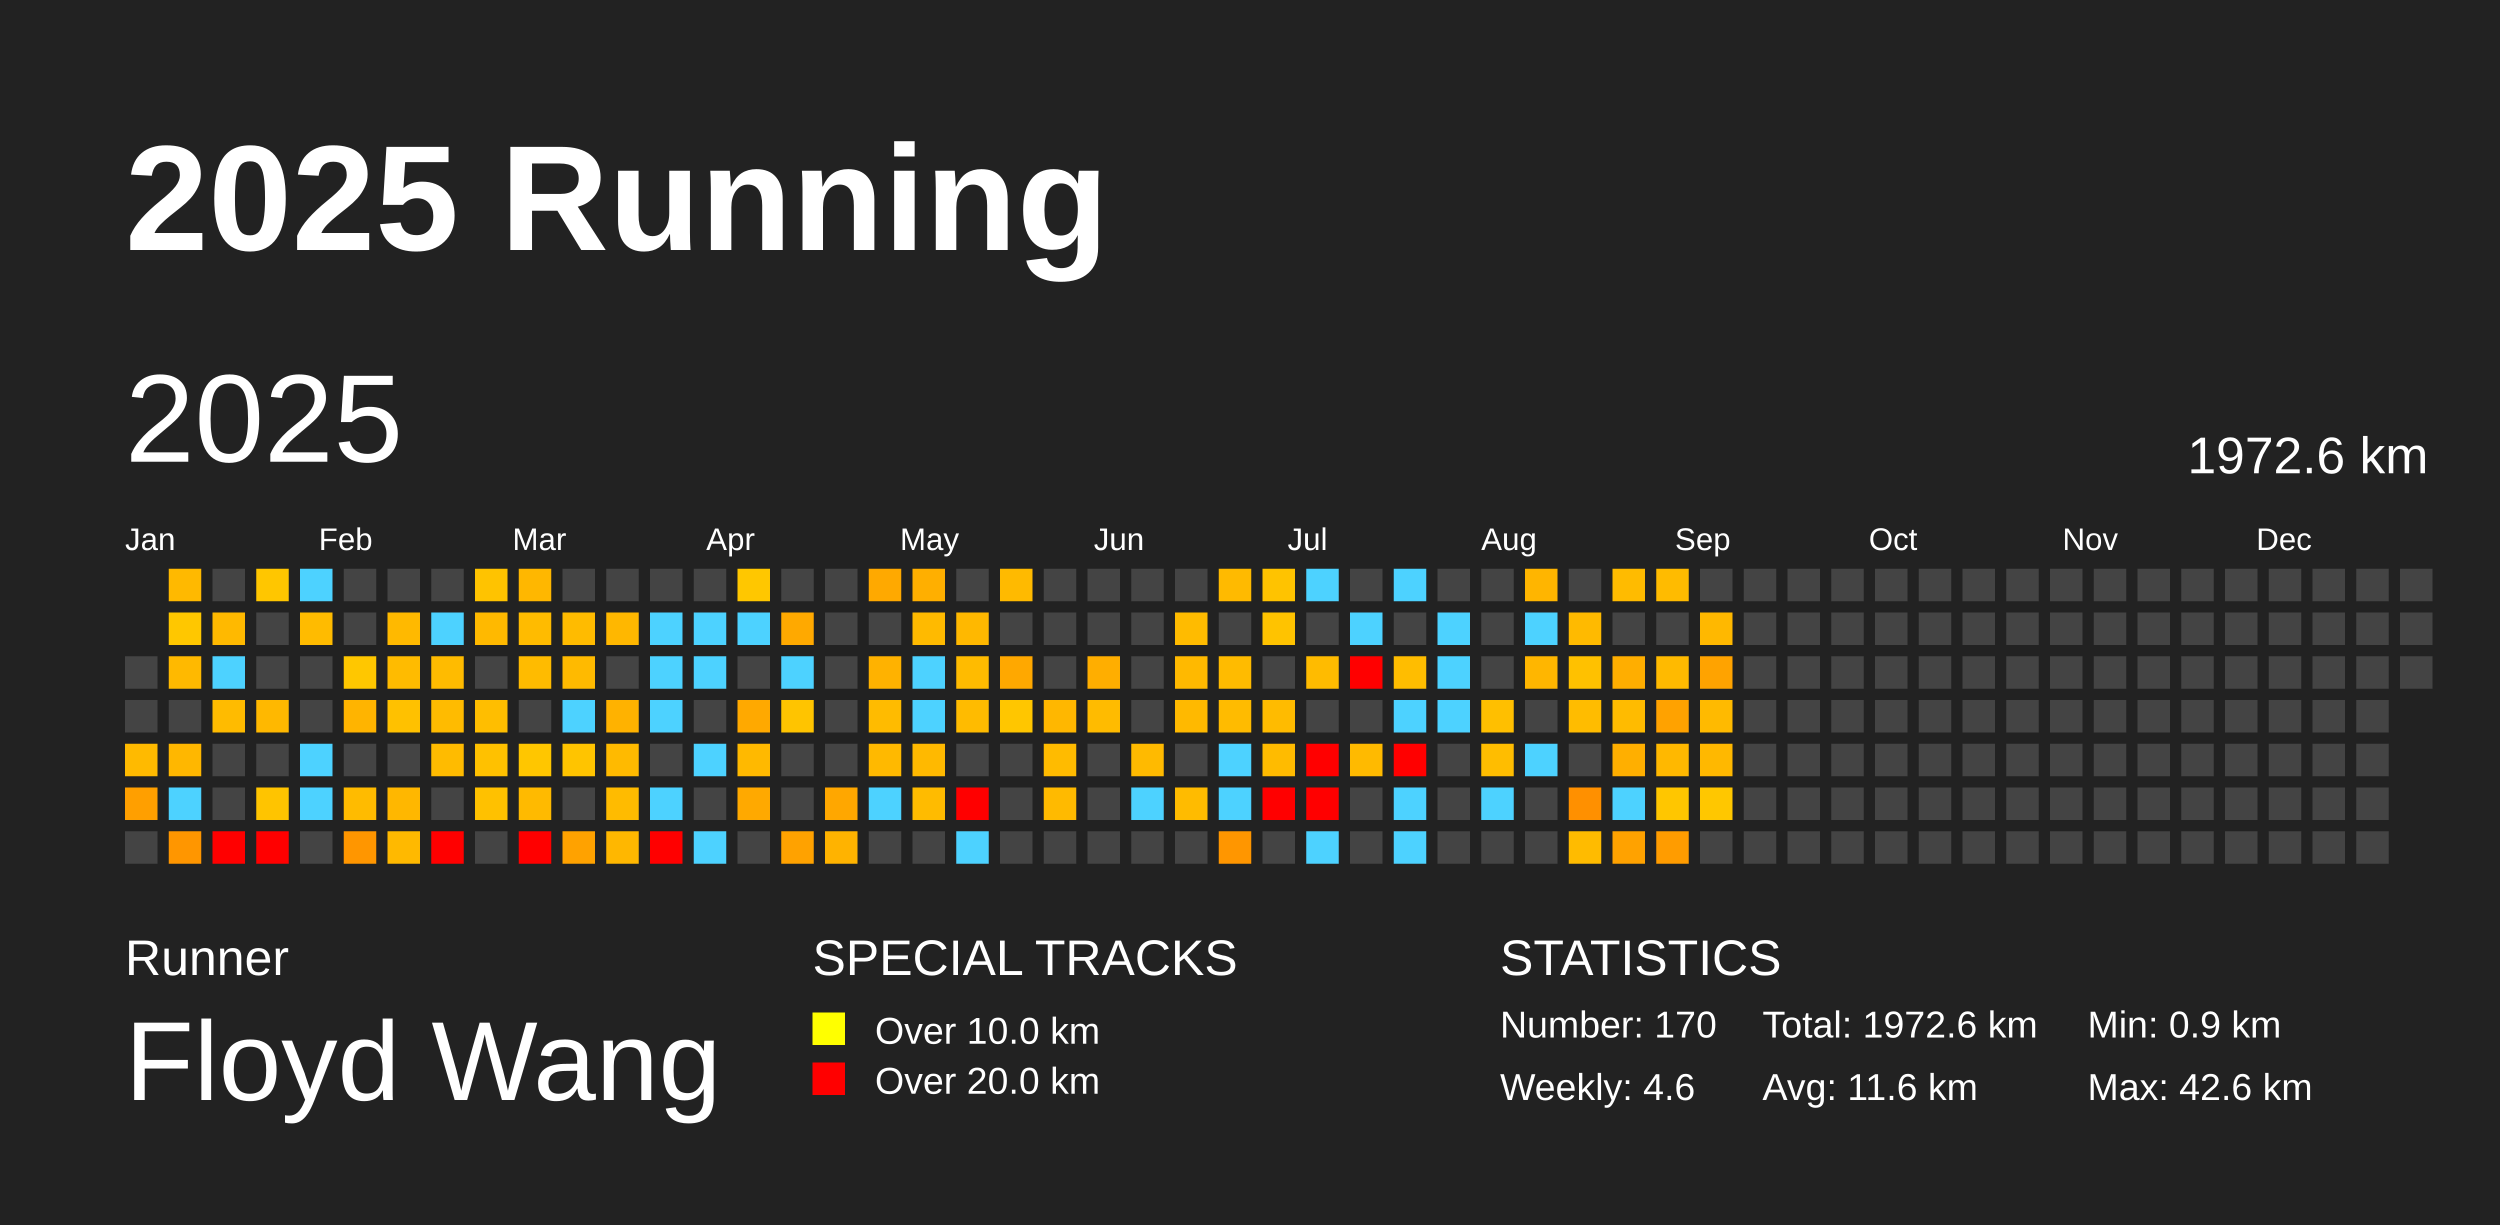
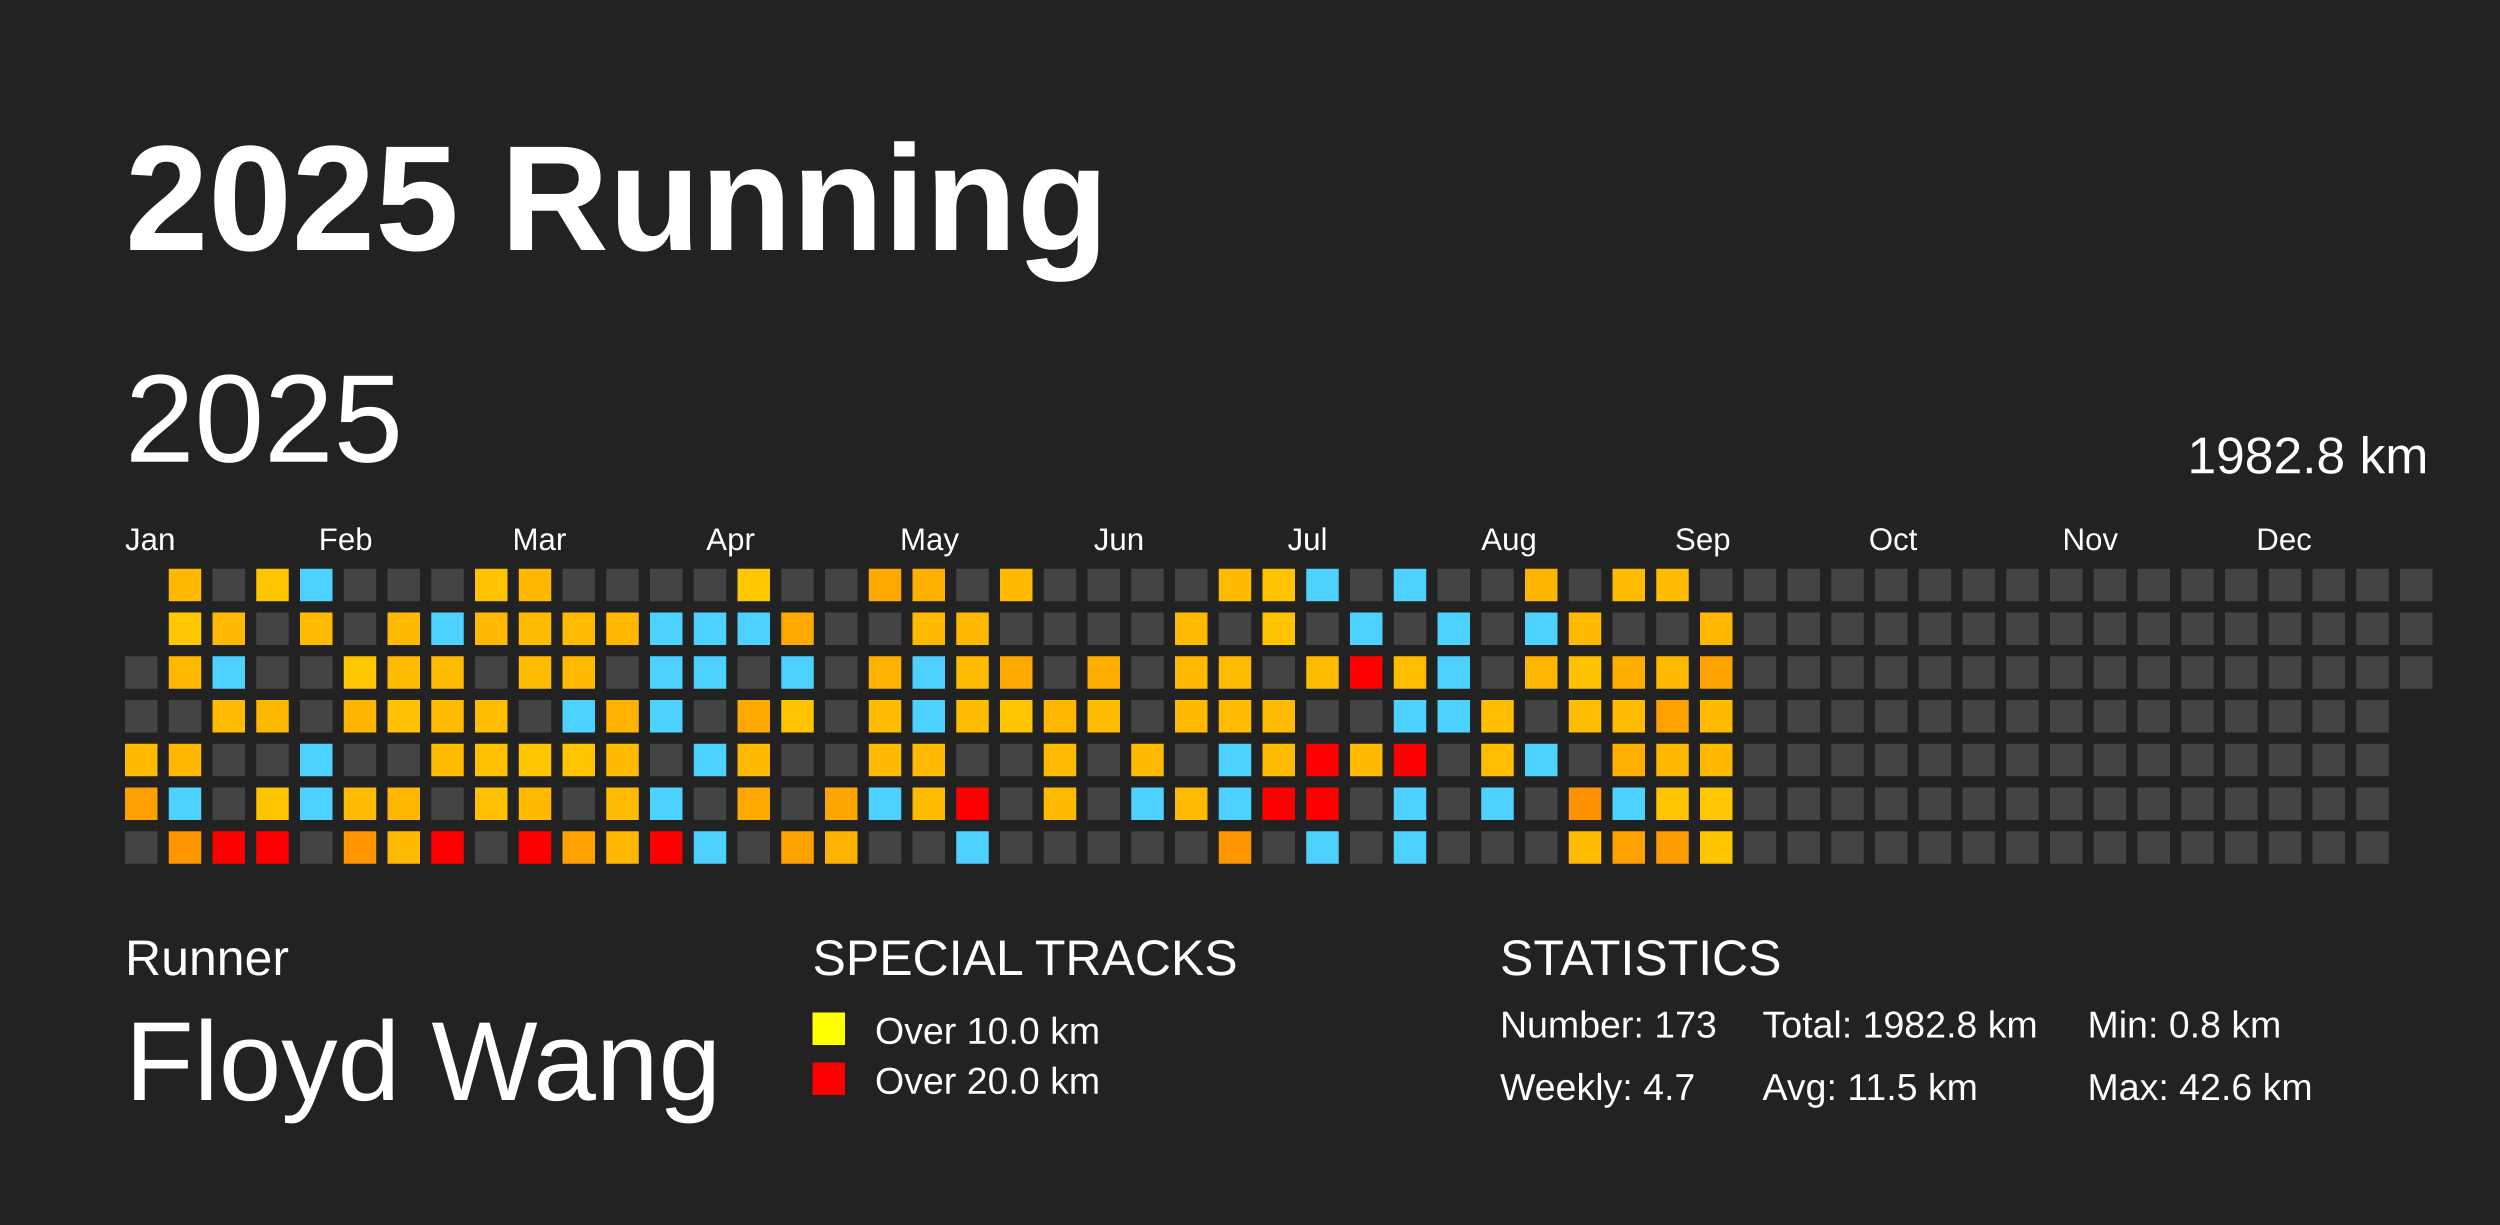
<svg xmlns="http://www.w3.org/2000/svg" baseProfile="full" height="98mm" version="1.1" viewBox="0,0,200,98" width="200mm">
  <defs />
  <rect fill="#222222" height="98" width="200" x="0" y="0" />
  <text fill="#FFFFFF" style="font-size:12px; font-family:Arial; font-weight:bold;" x="10" y="20">2025 Running</text>
  <text fill="#FFFFFF" style="font-size:4px; font-family:Arial" x="10" y="78">Runner</text>
  <text fill="#FFFFFF" style="font-size:9px; font-family:Arial" x="10" y="88">Floyd Wang</text>
  <text fill="#FFFFFF" style="font-size:4px; font-family:Arial" x="65" y="78">SPECIAL TRACKS</text>
  <rect fill="yellow" height="2.6" width="2.6" x="65" y="81" />
  <text fill="#FFFFFF" style="font-size:3px; font-family:Arial" x="70" y="83.5">Over 10.0 km</text>
  <rect fill="red" height="2.6" width="2.6" x="65" y="85" />
  <text fill="#FFFFFF" style="font-size:3px; font-family:Arial" x="70" y="87.5">Over 20.0 km</text>
  <text fill="#FFFFFF" style="font-size:4px; font-family:Arial" x="120" y="78">STATISTICS</text>
-   <text fill="#FFFFFF" style="font-size:3px; font-family:Arial" x="120" y="83">Number: 170</text>
-   <text fill="#FFFFFF" style="font-size:3px; font-family:Arial" x="120" y="88">Weekly: 4.6</text>
-   <text fill="#FFFFFF" style="font-size:3px; font-family:Arial" x="141" y="83">Total: 1972.6 km</text>
-   <text fill="#FFFFFF" style="font-size:3px; font-family:Arial" x="141" y="88">Avg: 11.6 km</text>
-   <text fill="#FFFFFF" style="font-size:3px; font-family:Arial" x="167" y="83">Min: 0.9 km</text>
+   <text fill="#FFFFFF" style="font-size:3px; font-family:Arial" x="120" y="83">Number: 173</text>
+   <text fill="#FFFFFF" style="font-size:3px; font-family:Arial" x="120" y="88">Weekly: 4.7</text>
+   <text fill="#FFFFFF" style="font-size:3px; font-family:Arial" x="141" y="83">Total: 1982.8 km</text>
+   <text fill="#FFFFFF" style="font-size:3px; font-family:Arial" x="141" y="88">Avg: 11.5 km</text>
+   <text fill="#FFFFFF" style="font-size:3px; font-family:Arial" x="167" y="83">Min: 0.8 km</text>
  <text fill="#FFFFFF" style="font-size:3px; font-family:Arial" x="167" y="88">Max: 42.6 km</text>
  <text dominant-baseline="hanging" fill="#FFFFFF" style="font-size:10.0px; font-family:Arial;" x="10" y="30">2025</text>
-   <text dominant-baseline="hanging" fill="#FFFFFF" style="font-size:4.125px; font-family:Arial;" x="175" y="35">1972.6 km</text>
+   <text dominant-baseline="hanging" fill="#FFFFFF" style="font-size:4.125px; font-family:Arial;" x="175" y="35">1982.8 km</text>
  <text fill="#FFFFFF" style="font-size:2.5px; font-family:Arial" x="10.0" y="44">Jan</text>
  <text fill="#FFFFFF" style="font-size:2.5px; font-family:Arial" x="25.5" y="44">Feb</text>
  <text fill="#FFFFFF" style="font-size:2.5px; font-family:Arial" x="41.0" y="44">Mar</text>
  <text fill="#FFFFFF" style="font-size:2.5px; font-family:Arial" x="56.5" y="44">Apr</text>
  <text fill="#FFFFFF" style="font-size:2.5px; font-family:Arial" x="72.0" y="44">May</text>
  <text fill="#FFFFFF" style="font-size:2.5px; font-family:Arial" x="87.5" y="44">Jun</text>
  <text fill="#FFFFFF" style="font-size:2.5px; font-family:Arial" x="103.0" y="44">Jul</text>
  <text fill="#FFFFFF" style="font-size:2.5px; font-family:Arial" x="118.5" y="44">Aug</text>
  <text fill="#FFFFFF" style="font-size:2.5px; font-family:Arial" x="134.0" y="44">Sep</text>
  <text fill="#FFFFFF" style="font-size:2.5px; font-family:Arial" x="149.5" y="44">Oct</text>
  <text fill="#FFFFFF" style="font-size:2.5px; font-family:Arial" x="165.0" y="44">Nov</text>
  <text fill="#FFFFFF" style="font-size:2.5px; font-family:Arial" x="180.5" y="44">Dec</text>
  <rect fill="#444444" height="2.6" width="2.6" x="10.0" y="52.5" />
  <rect fill="#444444" height="2.6" width="2.6" x="10.0" y="56.0" />
  <rect fill="#ffba00" height="2.6" width="2.6" x="10.0" y="59.5" />
  <rect fill="#ff9f00" height="2.6" width="2.6" x="10.0" y="63.0" />
  <rect fill="#444444" height="2.6" width="2.6" x="10.0" y="66.5" />
  <rect fill="#ffb900" height="2.6" width="2.6" x="13.5" y="45.5" />
  <rect fill="#ffc700" height="2.6" width="2.6" x="13.5" y="49.0" />
  <rect fill="#ffb900" height="2.6" width="2.6" x="13.5" y="52.5" />
  <rect fill="#444444" height="2.6" width="2.6" x="13.5" y="56.0" />
  <rect fill="#ffb700" height="2.6" width="2.6" x="13.5" y="59.5" />
  <rect fill="#4dd2ff" height="2.6" width="2.6" x="13.5" y="63.0" />
  <rect fill="#ff9600" height="2.6" width="2.6" x="13.5" y="66.5" />
  <rect fill="#444444" height="2.6" width="2.6" x="17.0" y="45.5" />
  <rect fill="#ffb900" height="2.6" width="2.6" x="17.0" y="49.0" />
  <rect fill="#4dd2ff" height="2.6" width="2.6" x="17.0" y="52.5" />
  <rect fill="#ffbb00" height="2.6" width="2.6" x="17.0" y="56.0" />
  <rect fill="#444444" height="2.6" width="2.6" x="17.0" y="59.5" />
  <rect fill="#444444" height="2.6" width="2.6" x="17.0" y="63.0" />
  <rect fill="red" height="2.6" width="2.6" x="17.0" y="66.5" />
  <rect fill="#ffc600" height="2.6" width="2.6" x="20.5" y="45.5" />
  <rect fill="#444444" height="2.6" width="2.6" x="20.5" y="49.0" />
  <rect fill="#444444" height="2.6" width="2.6" x="20.5" y="52.5" />
  <rect fill="#ffb800" height="2.6" width="2.6" x="20.5" y="56.0" />
  <rect fill="#444444" height="2.6" width="2.6" x="20.5" y="59.5" />
  <rect fill="#ffc400" height="2.6" width="2.6" x="20.5" y="63.0" />
  <rect fill="red" height="2.6" width="2.6" x="20.5" y="66.5" />
  <rect fill="#4dd2ff" height="2.6" width="2.6" x="24.0" y="45.5" />
  <rect fill="#ffbb00" height="2.6" width="2.6" x="24.0" y="49.0" />
  <rect fill="#444444" height="2.6" width="2.6" x="24.0" y="52.5" />
  <rect fill="#444444" height="2.6" width="2.6" x="24.0" y="56.0" />
  <rect fill="#4dd2ff" height="2.6" width="2.6" x="24.0" y="59.5" />
  <rect fill="#4dd2ff" height="2.6" width="2.6" x="24.0" y="63.0" />
  <rect fill="#444444" height="2.6" width="2.6" x="24.0" y="66.5" />
  <rect fill="#444444" height="2.6" width="2.6" x="27.5" y="45.5" />
  <rect fill="#444444" height="2.6" width="2.6" x="27.5" y="49.0" />
  <rect fill="#ffc700" height="2.6" width="2.6" x="27.5" y="52.5" />
  <rect fill="#ffb400" height="2.6" width="2.6" x="27.5" y="56.0" />
  <rect fill="#444444" height="2.6" width="2.6" x="27.5" y="59.5" />
  <rect fill="#ffbb00" height="2.6" width="2.6" x="27.5" y="63.0" />
  <rect fill="#ff9600" height="2.6" width="2.6" x="27.5" y="66.5" />
  <rect fill="#444444" height="2.6" width="2.6" x="31.0" y="45.5" />
  <rect fill="#ffb900" height="2.6" width="2.6" x="31.0" y="49.0" />
  <rect fill="#ffbb00" height="2.6" width="2.6" x="31.0" y="52.5" />
  <rect fill="#ffc100" height="2.6" width="2.6" x="31.0" y="56.0" />
  <rect fill="#444444" height="2.6" width="2.6" x="31.0" y="59.5" />
  <rect fill="#ffb700" height="2.6" width="2.6" x="31.0" y="63.0" />
  <rect fill="#ffb900" height="2.6" width="2.6" x="31.0" y="66.5" />
  <rect fill="#444444" height="2.6" width="2.6" x="34.5" y="45.5" />
  <rect fill="#4dd2ff" height="2.6" width="2.6" x="34.5" y="49.0" />
  <rect fill="#ffbb00" height="2.6" width="2.6" x="34.5" y="52.5" />
  <rect fill="#ffbb00" height="2.6" width="2.6" x="34.5" y="56.0" />
  <rect fill="#ffbb00" height="2.6" width="2.6" x="34.5" y="59.5" />
  <rect fill="#444444" height="2.6" width="2.6" x="34.5" y="63.0" />
  <rect fill="red" height="2.6" width="2.6" x="34.5" y="66.5" />
  <rect fill="#ffc300" height="2.6" width="2.6" x="38.0" y="45.5" />
  <rect fill="#ffb900" height="2.6" width="2.6" x="38.0" y="49.0" />
  <rect fill="#444444" height="2.6" width="2.6" x="38.0" y="52.5" />
  <rect fill="#ffbe00" height="2.6" width="2.6" x="38.0" y="56.0" />
  <rect fill="#ffc100" height="2.6" width="2.6" x="38.0" y="59.5" />
  <rect fill="#ffc100" height="2.6" width="2.6" x="38.0" y="63.0" />
  <rect fill="#444444" height="2.6" width="2.6" x="38.0" y="66.5" />
  <rect fill="#ffb700" height="2.6" width="2.6" x="41.5" y="45.5" />
  <rect fill="#ffbb00" height="2.6" width="2.6" x="41.5" y="49.0" />
  <rect fill="#ffbb00" height="2.6" width="2.6" x="41.5" y="52.5" />
  <rect fill="#444444" height="2.6" width="2.6" x="41.5" y="56.0" />
  <rect fill="#ffc600" height="2.6" width="2.6" x="41.5" y="59.5" />
  <rect fill="#ffba00" height="2.6" width="2.6" x="41.5" y="63.0" />
  <rect fill="red" height="2.6" width="2.6" x="41.5" y="66.5" />
  <rect fill="#444444" height="2.6" width="2.6" x="45.0" y="45.5" />
  <rect fill="#ffbb00" height="2.6" width="2.6" x="45.0" y="49.0" />
  <rect fill="#ffba00" height="2.6" width="2.6" x="45.0" y="52.5" />
  <rect fill="#4dd2ff" height="2.6" width="2.6" x="45.0" y="56.0" />
  <rect fill="#ffc400" height="2.6" width="2.6" x="45.0" y="59.5" />
  <rect fill="#444444" height="2.6" width="2.6" x="45.0" y="63.0" />
  <rect fill="#ffa200" height="2.6" width="2.6" x="45.0" y="66.5" />
  <rect fill="#444444" height="2.6" width="2.6" x="48.5" y="45.5" />
  <rect fill="#ffb700" height="2.6" width="2.6" x="48.5" y="49.0" />
  <rect fill="#444444" height="2.6" width="2.6" x="48.5" y="52.5" />
  <rect fill="#ffb200" height="2.6" width="2.6" x="48.5" y="56.0" />
  <rect fill="#ffba00" height="2.6" width="2.6" x="48.5" y="59.5" />
  <rect fill="#ffbb00" height="2.6" width="2.6" x="48.5" y="63.0" />
  <rect fill="#ffb700" height="2.6" width="2.6" x="48.5" y="66.5" />
  <rect fill="#444444" height="2.6" width="2.6" x="52.0" y="45.5" />
  <rect fill="#4dd2ff" height="2.6" width="2.6" x="52.0" y="49.0" />
  <rect fill="#4dd2ff" height="2.6" width="2.6" x="52.0" y="52.5" />
  <rect fill="#4dd2ff" height="2.6" width="2.6" x="52.0" y="56.0" />
  <rect fill="#444444" height="2.6" width="2.6" x="52.0" y="59.5" />
  <rect fill="#4dd2ff" height="2.6" width="2.6" x="52.0" y="63.0" />
  <rect fill="red" height="2.6" width="2.6" x="52.0" y="66.5" />
  <rect fill="#444444" height="2.6" width="2.6" x="55.5" y="45.5" />
  <rect fill="#4dd2ff" height="2.6" width="2.6" x="55.5" y="49.0" />
  <rect fill="#4dd2ff" height="2.6" width="2.6" x="55.5" y="52.5" />
  <rect fill="#444444" height="2.6" width="2.6" x="55.5" y="56.0" />
  <rect fill="#4dd2ff" height="2.6" width="2.6" x="55.5" y="59.5" />
  <rect fill="#444444" height="2.6" width="2.6" x="55.5" y="63.0" />
  <rect fill="#4dd2ff" height="2.6" width="2.6" x="55.5" y="66.5" />
  <rect fill="#ffc700" height="2.6" width="2.6" x="59.0" y="45.5" />
  <rect fill="#4dd2ff" height="2.6" width="2.6" x="59.0" y="49.0" />
  <rect fill="#444444" height="2.6" width="2.6" x="59.0" y="52.5" />
  <rect fill="#ffa900" height="2.6" width="2.6" x="59.0" y="56.0" />
  <rect fill="#ffb900" height="2.6" width="2.6" x="59.0" y="59.5" />
  <rect fill="#ffa900" height="2.6" width="2.6" x="59.0" y="63.0" />
  <rect fill="#444444" height="2.6" width="2.6" x="59.0" y="66.5" />
  <rect fill="#444444" height="2.6" width="2.6" x="62.5" y="45.5" />
  <rect fill="#ffa900" height="2.6" width="2.6" x="62.5" y="49.0" />
  <rect fill="#4dd2ff" height="2.6" width="2.6" x="62.5" y="52.5" />
  <rect fill="#ffc400" height="2.6" width="2.6" x="62.5" y="56.0" />
  <rect fill="#444444" height="2.6" width="2.6" x="62.5" y="59.5" />
  <rect fill="#444444" height="2.6" width="2.6" x="62.5" y="63.0" />
  <rect fill="#ffa200" height="2.6" width="2.6" x="62.5" y="66.5" />
  <rect fill="#444444" height="2.6" width="2.6" x="66.0" y="45.5" />
  <rect fill="#444444" height="2.6" width="2.6" x="66.0" y="49.0" />
  <rect fill="#444444" height="2.6" width="2.6" x="66.0" y="52.5" />
  <rect fill="#444444" height="2.6" width="2.6" x="66.0" y="56.0" />
  <rect fill="#444444" height="2.6" width="2.6" x="66.0" y="59.5" />
  <rect fill="#ffa700" height="2.6" width="2.6" x="66.0" y="63.0" />
  <rect fill="#ffb300" height="2.6" width="2.6" x="66.0" y="66.5" />
  <rect fill="#ffa900" height="2.6" width="2.6" x="69.5" y="45.5" />
  <rect fill="#444444" height="2.6" width="2.6" x="69.5" y="49.0" />
  <rect fill="#ffb200" height="2.6" width="2.6" x="69.5" y="52.5" />
  <rect fill="#ffbb00" height="2.6" width="2.6" x="69.5" y="56.0" />
  <rect fill="#ffb900" height="2.6" width="2.6" x="69.5" y="59.5" />
  <rect fill="#4dd2ff" height="2.6" width="2.6" x="69.5" y="63.0" />
  <rect fill="#444444" height="2.6" width="2.6" x="69.5" y="66.5" />
  <rect fill="#ffaf00" height="2.6" width="2.6" x="73.0" y="45.5" />
  <rect fill="#ffba00" height="2.6" width="2.6" x="73.0" y="49.0" />
  <rect fill="#4dd2ff" height="2.6" width="2.6" x="73.0" y="52.5" />
  <rect fill="#4dd2ff" height="2.6" width="2.6" x="73.0" y="56.0" />
  <rect fill="#ffb900" height="2.6" width="2.6" x="73.0" y="59.5" />
  <rect fill="#ffbb00" height="2.6" width="2.6" x="73.0" y="63.0" />
  <rect fill="#444444" height="2.6" width="2.6" x="73.0" y="66.5" />
  <rect fill="#444444" height="2.6" width="2.6" x="76.5" y="45.5" />
  <rect fill="#ffb800" height="2.6" width="2.6" x="76.5" y="49.0" />
  <rect fill="#ffbb00" height="2.6" width="2.6" x="76.5" y="52.5" />
  <rect fill="#ffbb00" height="2.6" width="2.6" x="76.5" y="56.0" />
  <rect fill="#444444" height="2.6" width="2.6" x="76.5" y="59.5" />
  <rect fill="red" height="2.6" width="2.6" x="76.5" y="63.0" />
  <rect fill="#4dd2ff" height="2.6" width="2.6" x="76.5" y="66.5" />
  <rect fill="#ffba00" height="2.6" width="2.6" x="80.0" y="45.5" />
  <rect fill="#444444" height="2.6" width="2.6" x="80.0" y="49.0" />
  <rect fill="#ffa800" height="2.6" width="2.6" x="80.0" y="52.5" />
  <rect fill="#ffc600" height="2.6" width="2.6" x="80.0" y="56.0" />
  <rect fill="#444444" height="2.6" width="2.6" x="80.0" y="59.5" />
  <rect fill="#444444" height="2.6" width="2.6" x="80.0" y="63.0" />
  <rect fill="#444444" height="2.6" width="2.6" x="80.0" y="66.5" />
  <rect fill="#444444" height="2.6" width="2.6" x="83.5" y="45.5" />
  <rect fill="#444444" height="2.6" width="2.6" x="83.5" y="49.0" />
  <rect fill="#444444" height="2.6" width="2.6" x="83.5" y="52.5" />
  <rect fill="#ffb700" height="2.6" width="2.6" x="83.5" y="56.0" />
  <rect fill="#ffbb00" height="2.6" width="2.6" x="83.5" y="59.5" />
  <rect fill="#ffba00" height="2.6" width="2.6" x="83.5" y="63.0" />
  <rect fill="#444444" height="2.6" width="2.6" x="83.5" y="66.5" />
  <rect fill="#444444" height="2.6" width="2.6" x="87.0" y="45.5" />
  <rect fill="#444444" height="2.6" width="2.6" x="87.0" y="49.0" />
  <rect fill="#ffae00" height="2.6" width="2.6" x="87.0" y="52.5" />
  <rect fill="#ffbb00" height="2.6" width="2.6" x="87.0" y="56.0" />
  <rect fill="#444444" height="2.6" width="2.6" x="87.0" y="59.5" />
  <rect fill="#444444" height="2.6" width="2.6" x="87.0" y="63.0" />
  <rect fill="#444444" height="2.6" width="2.6" x="87.0" y="66.5" />
  <rect fill="#444444" height="2.6" width="2.6" x="90.5" y="45.5" />
  <rect fill="#444444" height="2.6" width="2.6" x="90.5" y="49.0" />
  <rect fill="#444444" height="2.6" width="2.6" x="90.5" y="52.5" />
  <rect fill="#444444" height="2.6" width="2.6" x="90.5" y="56.0" />
  <rect fill="#ffba00" height="2.6" width="2.6" x="90.5" y="59.5" />
  <rect fill="#4dd2ff" height="2.6" width="2.6" x="90.5" y="63.0" />
  <rect fill="#444444" height="2.6" width="2.6" x="90.5" y="66.5" />
  <rect fill="#444444" height="2.6" width="2.6" x="94.0" y="45.5" />
  <rect fill="#ffbb00" height="2.6" width="2.6" x="94.0" y="49.0" />
  <rect fill="#ffb900" height="2.6" width="2.6" x="94.0" y="52.5" />
  <rect fill="#ffb900" height="2.6" width="2.6" x="94.0" y="56.0" />
  <rect fill="#444444" height="2.6" width="2.6" x="94.0" y="59.5" />
  <rect fill="#ffbb00" height="2.6" width="2.6" x="94.0" y="63.0" />
  <rect fill="#444444" height="2.6" width="2.6" x="94.0" y="66.5" />
  <rect fill="#ffba00" height="2.6" width="2.6" x="97.5" y="45.5" />
  <rect fill="#444444" height="2.6" width="2.6" x="97.5" y="49.0" />
  <rect fill="#ffbb00" height="2.6" width="2.6" x="97.5" y="52.5" />
  <rect fill="#ffbb00" height="2.6" width="2.6" x="97.5" y="56.0" />
  <rect fill="#4dd2ff" height="2.6" width="2.6" x="97.5" y="59.5" />
  <rect fill="#4dd2ff" height="2.6" width="2.6" x="97.5" y="63.0" />
  <rect fill="#ff9600" height="2.6" width="2.6" x="97.5" y="66.5" />
  <rect fill="#ffc300" height="2.6" width="2.6" x="101.0" y="45.5" />
  <rect fill="#ffc300" height="2.6" width="2.6" x="101.0" y="49.0" />
  <rect fill="#444444" height="2.6" width="2.6" x="101.0" y="52.5" />
  <rect fill="#ffbb00" height="2.6" width="2.6" x="101.0" y="56.0" />
  <rect fill="#ffbb00" height="2.6" width="2.6" x="101.0" y="59.5" />
  <rect fill="red" height="2.6" width="2.6" x="101.0" y="63.0" />
  <rect fill="#444444" height="2.6" width="2.6" x="101.0" y="66.5" />
  <rect fill="#4dd2ff" height="2.6" width="2.6" x="104.5" y="45.5" />
  <rect fill="#444444" height="2.6" width="2.6" x="104.5" y="49.0" />
  <rect fill="#ffbb00" height="2.6" width="2.6" x="104.5" y="52.5" />
  <rect fill="#444444" height="2.6" width="2.6" x="104.5" y="56.0" />
  <rect fill="red" height="2.6" width="2.6" x="104.5" y="59.5" />
  <rect fill="red" height="2.6" width="2.6" x="104.5" y="63.0" />
  <rect fill="#4dd2ff" height="2.6" width="2.6" x="104.5" y="66.5" />
  <rect fill="#444444" height="2.6" width="2.6" x="108.0" y="45.5" />
  <rect fill="#4dd2ff" height="2.6" width="2.6" x="108.0" y="49.0" />
  <rect fill="red" height="2.6" width="2.6" x="108.0" y="52.5" />
  <rect fill="#444444" height="2.6" width="2.6" x="108.0" y="56.0" />
  <rect fill="#ffba00" height="2.6" width="2.6" x="108.0" y="59.5" />
  <rect fill="#444444" height="2.6" width="2.6" x="108.0" y="63.0" />
  <rect fill="#444444" height="2.6" width="2.6" x="108.0" y="66.5" />
  <rect fill="#4dd2ff" height="2.6" width="2.6" x="111.5" y="45.5" />
  <rect fill="#444444" height="2.6" width="2.6" x="111.5" y="49.0" />
  <rect fill="#ffbd00" height="2.6" width="2.6" x="111.5" y="52.5" />
  <rect fill="#4dd2ff" height="2.6" width="2.6" x="111.5" y="56.0" />
  <rect fill="red" height="2.6" width="2.6" x="111.5" y="59.5" />
  <rect fill="#4dd2ff" height="2.6" width="2.6" x="111.5" y="63.0" />
  <rect fill="#4dd2ff" height="2.6" width="2.6" x="111.5" y="66.5" />
  <rect fill="#444444" height="2.6" width="2.6" x="115.0" y="45.5" />
  <rect fill="#4dd2ff" height="2.6" width="2.6" x="115.0" y="49.0" />
  <rect fill="#4dd2ff" height="2.6" width="2.6" x="115.0" y="52.5" />
  <rect fill="#4dd2ff" height="2.6" width="2.6" x="115.0" y="56.0" />
  <rect fill="#444444" height="2.6" width="2.6" x="115.0" y="59.5" />
  <rect fill="#444444" height="2.6" width="2.6" x="115.0" y="63.0" />
  <rect fill="#444444" height="2.6" width="2.6" x="115.0" y="66.5" />
  <rect fill="#444444" height="2.6" width="2.6" x="118.5" y="45.5" />
  <rect fill="#444444" height="2.6" width="2.6" x="118.5" y="49.0" />
  <rect fill="#444444" height="2.6" width="2.6" x="118.5" y="52.5" />
  <rect fill="#ffbf00" height="2.6" width="2.6" x="118.5" y="56.0" />
  <rect fill="#ffbd00" height="2.6" width="2.6" x="118.5" y="59.5" />
  <rect fill="#4dd2ff" height="2.6" width="2.6" x="118.5" y="63.0" />
  <rect fill="#444444" height="2.6" width="2.6" x="118.5" y="66.5" />
  <rect fill="#ffb500" height="2.6" width="2.6" x="122.0" y="45.5" />
  <rect fill="#4dd2ff" height="2.6" width="2.6" x="122.0" y="49.0" />
  <rect fill="#ffb600" height="2.6" width="2.6" x="122.0" y="52.5" />
  <rect fill="#444444" height="2.6" width="2.6" x="122.0" y="56.0" />
  <rect fill="#4dd2ff" height="2.6" width="2.6" x="122.0" y="59.5" />
  <rect fill="#444444" height="2.6" width="2.6" x="122.0" y="63.0" />
  <rect fill="#444444" height="2.6" width="2.6" x="122.0" y="66.5" />
  <rect fill="#444444" height="2.6" width="2.6" x="125.5" y="45.5" />
  <rect fill="#ffba00" height="2.6" width="2.6" x="125.5" y="49.0" />
  <rect fill="#ffc100" height="2.6" width="2.6" x="125.5" y="52.5" />
  <rect fill="#ffbc00" height="2.6" width="2.6" x="125.5" y="56.0" />
  <rect fill="#444444" height="2.6" width="2.6" x="125.5" y="59.5" />
  <rect fill="#ff9000" height="2.6" width="2.6" x="125.5" y="63.0" />
  <rect fill="#ffbb00" height="2.6" width="2.6" x="125.5" y="66.5" />
  <rect fill="#ffbb00" height="2.6" width="2.6" x="129.0" y="45.5" />
  <rect fill="#444444" height="2.6" width="2.6" x="129.0" y="49.0" />
  <rect fill="#ffae00" height="2.6" width="2.6" x="129.0" y="52.5" />
  <rect fill="#ffbb00" height="2.6" width="2.6" x="129.0" y="56.0" />
  <rect fill="#ffaf00" height="2.6" width="2.6" x="129.0" y="59.5" />
  <rect fill="#4dd2ff" height="2.6" width="2.6" x="129.0" y="63.0" />
  <rect fill="#ffa200" height="2.6" width="2.6" x="129.0" y="66.5" />
  <rect fill="#ffbb00" height="2.6" width="2.6" x="132.5" y="45.5" />
  <rect fill="#444444" height="2.6" width="2.6" x="132.5" y="49.0" />
  <rect fill="#ffba00" height="2.6" width="2.6" x="132.5" y="52.5" />
  <rect fill="#ffa200" height="2.6" width="2.6" x="132.5" y="56.0" />
  <rect fill="#ffb800" height="2.6" width="2.6" x="132.5" y="59.5" />
  <rect fill="#ffc600" height="2.6" width="2.6" x="132.5" y="63.0" />
  <rect fill="#ff9c00" height="2.6" width="2.6" x="132.5" y="66.5" />
  <rect fill="#444444" height="2.6" width="2.6" x="136.0" y="45.5" />
  <rect fill="#ffb800" height="2.6" width="2.6" x="136.0" y="49.0" />
  <rect fill="#ffa300" height="2.6" width="2.6" x="136.0" y="52.5" />
  <rect fill="#ffba00" height="2.6" width="2.6" x="136.0" y="56.0" />
  <rect fill="#ffb800" height="2.6" width="2.6" x="136.0" y="59.5" />
  <rect fill="#ffc700" height="2.6" width="2.6" x="136.0" y="63.0" />
-   <rect fill="#444444" height="2.6" width="2.6" x="136.0" y="66.5" />
+   <rect fill="#ffc600" height="2.6" width="2.6" x="136.0" y="66.5" />
  <rect fill="#444444" height="2.6" width="2.6" x="139.5" y="45.5" />
  <rect fill="#444444" height="2.6" width="2.6" x="139.5" y="49.0" />
  <rect fill="#444444" height="2.6" width="2.6" x="139.5" y="52.5" />
  <rect fill="#444444" height="2.6" width="2.6" x="139.5" y="56.0" />
  <rect fill="#444444" height="2.6" width="2.6" x="139.5" y="59.5" />
  <rect fill="#444444" height="2.6" width="2.6" x="139.5" y="63.0" />
  <rect fill="#444444" height="2.6" width="2.6" x="139.5" y="66.5" />
  <rect fill="#444444" height="2.6" width="2.6" x="143.0" y="45.5" />
  <rect fill="#444444" height="2.6" width="2.6" x="143.0" y="49.0" />
  <rect fill="#444444" height="2.6" width="2.6" x="143.0" y="52.5" />
  <rect fill="#444444" height="2.6" width="2.6" x="143.0" y="56.0" />
  <rect fill="#444444" height="2.6" width="2.6" x="143.0" y="59.5" />
  <rect fill="#444444" height="2.6" width="2.6" x="143.0" y="63.0" />
  <rect fill="#444444" height="2.6" width="2.6" x="143.0" y="66.5" />
  <rect fill="#444444" height="2.6" width="2.6" x="146.5" y="45.5" />
  <rect fill="#444444" height="2.6" width="2.6" x="146.5" y="49.0" />
  <rect fill="#444444" height="2.6" width="2.6" x="146.5" y="52.5" />
  <rect fill="#444444" height="2.6" width="2.6" x="146.5" y="56.0" />
  <rect fill="#444444" height="2.6" width="2.6" x="146.5" y="59.5" />
  <rect fill="#444444" height="2.6" width="2.6" x="146.5" y="63.0" />
  <rect fill="#444444" height="2.6" width="2.6" x="146.5" y="66.5" />
  <rect fill="#444444" height="2.6" width="2.6" x="150.0" y="45.5" />
  <rect fill="#444444" height="2.6" width="2.6" x="150.0" y="49.0" />
  <rect fill="#444444" height="2.6" width="2.6" x="150.0" y="52.5" />
  <rect fill="#444444" height="2.6" width="2.6" x="150.0" y="56.0" />
  <rect fill="#444444" height="2.6" width="2.6" x="150.0" y="59.5" />
  <rect fill="#444444" height="2.6" width="2.6" x="150.0" y="63.0" />
  <rect fill="#444444" height="2.6" width="2.6" x="150.0" y="66.5" />
  <rect fill="#444444" height="2.6" width="2.6" x="153.5" y="45.5" />
  <rect fill="#444444" height="2.6" width="2.6" x="153.5" y="49.0" />
  <rect fill="#444444" height="2.6" width="2.6" x="153.5" y="52.5" />
  <rect fill="#444444" height="2.6" width="2.6" x="153.5" y="56.0" />
  <rect fill="#444444" height="2.6" width="2.6" x="153.5" y="59.5" />
  <rect fill="#444444" height="2.6" width="2.6" x="153.5" y="63.0" />
  <rect fill="#444444" height="2.6" width="2.6" x="153.5" y="66.5" />
  <rect fill="#444444" height="2.6" width="2.6" x="157.0" y="45.5" />
  <rect fill="#444444" height="2.6" width="2.6" x="157.0" y="49.0" />
  <rect fill="#444444" height="2.6" width="2.6" x="157.0" y="52.5" />
  <rect fill="#444444" height="2.6" width="2.6" x="157.0" y="56.0" />
  <rect fill="#444444" height="2.6" width="2.6" x="157.0" y="59.5" />
  <rect fill="#444444" height="2.6" width="2.6" x="157.0" y="63.0" />
  <rect fill="#444444" height="2.6" width="2.6" x="157.0" y="66.5" />
  <rect fill="#444444" height="2.6" width="2.6" x="160.5" y="45.5" />
  <rect fill="#444444" height="2.6" width="2.6" x="160.5" y="49.0" />
  <rect fill="#444444" height="2.6" width="2.6" x="160.5" y="52.5" />
  <rect fill="#444444" height="2.6" width="2.6" x="160.5" y="56.0" />
  <rect fill="#444444" height="2.6" width="2.6" x="160.5" y="59.5" />
  <rect fill="#444444" height="2.6" width="2.6" x="160.5" y="63.0" />
  <rect fill="#444444" height="2.6" width="2.6" x="160.5" y="66.5" />
  <rect fill="#444444" height="2.6" width="2.6" x="164.0" y="45.5" />
  <rect fill="#444444" height="2.6" width="2.6" x="164.0" y="49.0" />
  <rect fill="#444444" height="2.6" width="2.6" x="164.0" y="52.5" />
  <rect fill="#444444" height="2.6" width="2.6" x="164.0" y="56.0" />
  <rect fill="#444444" height="2.6" width="2.6" x="164.0" y="59.5" />
  <rect fill="#444444" height="2.6" width="2.6" x="164.0" y="63.0" />
  <rect fill="#444444" height="2.6" width="2.6" x="164.0" y="66.5" />
  <rect fill="#444444" height="2.6" width="2.6" x="167.5" y="45.5" />
  <rect fill="#444444" height="2.6" width="2.6" x="167.5" y="49.0" />
  <rect fill="#444444" height="2.6" width="2.6" x="167.5" y="52.5" />
  <rect fill="#444444" height="2.6" width="2.6" x="167.5" y="56.0" />
  <rect fill="#444444" height="2.6" width="2.6" x="167.5" y="59.5" />
  <rect fill="#444444" height="2.6" width="2.6" x="167.5" y="63.0" />
  <rect fill="#444444" height="2.6" width="2.6" x="167.5" y="66.5" />
  <rect fill="#444444" height="2.6" width="2.6" x="171.0" y="45.5" />
  <rect fill="#444444" height="2.6" width="2.6" x="171.0" y="49.0" />
  <rect fill="#444444" height="2.6" width="2.6" x="171.0" y="52.5" />
  <rect fill="#444444" height="2.6" width="2.6" x="171.0" y="56.0" />
  <rect fill="#444444" height="2.6" width="2.6" x="171.0" y="59.5" />
  <rect fill="#444444" height="2.6" width="2.6" x="171.0" y="63.0" />
  <rect fill="#444444" height="2.6" width="2.6" x="171.0" y="66.5" />
  <rect fill="#444444" height="2.6" width="2.6" x="174.5" y="45.5" />
  <rect fill="#444444" height="2.6" width="2.6" x="174.5" y="49.0" />
  <rect fill="#444444" height="2.6" width="2.6" x="174.5" y="52.5" />
  <rect fill="#444444" height="2.6" width="2.6" x="174.5" y="56.0" />
  <rect fill="#444444" height="2.6" width="2.6" x="174.5" y="59.5" />
  <rect fill="#444444" height="2.6" width="2.6" x="174.5" y="63.0" />
  <rect fill="#444444" height="2.6" width="2.6" x="174.5" y="66.5" />
  <rect fill="#444444" height="2.6" width="2.6" x="178.0" y="45.5" />
  <rect fill="#444444" height="2.6" width="2.6" x="178.0" y="49.0" />
  <rect fill="#444444" height="2.6" width="2.6" x="178.0" y="52.5" />
  <rect fill="#444444" height="2.6" width="2.6" x="178.0" y="56.0" />
  <rect fill="#444444" height="2.6" width="2.6" x="178.0" y="59.5" />
  <rect fill="#444444" height="2.6" width="2.6" x="178.0" y="63.0" />
  <rect fill="#444444" height="2.6" width="2.6" x="178.0" y="66.5" />
  <rect fill="#444444" height="2.6" width="2.6" x="181.5" y="45.5" />
  <rect fill="#444444" height="2.6" width="2.6" x="181.5" y="49.0" />
  <rect fill="#444444" height="2.6" width="2.6" x="181.5" y="52.5" />
  <rect fill="#444444" height="2.6" width="2.6" x="181.5" y="56.0" />
  <rect fill="#444444" height="2.6" width="2.6" x="181.5" y="59.5" />
  <rect fill="#444444" height="2.6" width="2.6" x="181.5" y="63.0" />
  <rect fill="#444444" height="2.6" width="2.6" x="181.5" y="66.5" />
  <rect fill="#444444" height="2.6" width="2.6" x="185.0" y="45.5" />
  <rect fill="#444444" height="2.6" width="2.6" x="185.0" y="49.0" />
  <rect fill="#444444" height="2.6" width="2.6" x="185.0" y="52.5" />
  <rect fill="#444444" height="2.6" width="2.6" x="185.0" y="56.0" />
  <rect fill="#444444" height="2.6" width="2.6" x="185.0" y="59.5" />
  <rect fill="#444444" height="2.6" width="2.6" x="185.0" y="63.0" />
  <rect fill="#444444" height="2.6" width="2.6" x="185.0" y="66.5" />
  <rect fill="#444444" height="2.6" width="2.6" x="188.5" y="45.5" />
  <rect fill="#444444" height="2.6" width="2.6" x="188.5" y="49.0" />
  <rect fill="#444444" height="2.6" width="2.6" x="188.5" y="52.5" />
  <rect fill="#444444" height="2.6" width="2.6" x="188.5" y="56.0" />
  <rect fill="#444444" height="2.6" width="2.6" x="188.5" y="59.5" />
  <rect fill="#444444" height="2.6" width="2.6" x="188.5" y="63.0" />
  <rect fill="#444444" height="2.6" width="2.6" x="188.5" y="66.5" />
  <rect fill="#444444" height="2.6" width="2.6" x="192.0" y="45.5" />
  <rect fill="#444444" height="2.6" width="2.6" x="192.0" y="49.0" />
  <rect fill="#444444" height="2.6" width="2.6" x="192.0" y="52.5" />
</svg>
